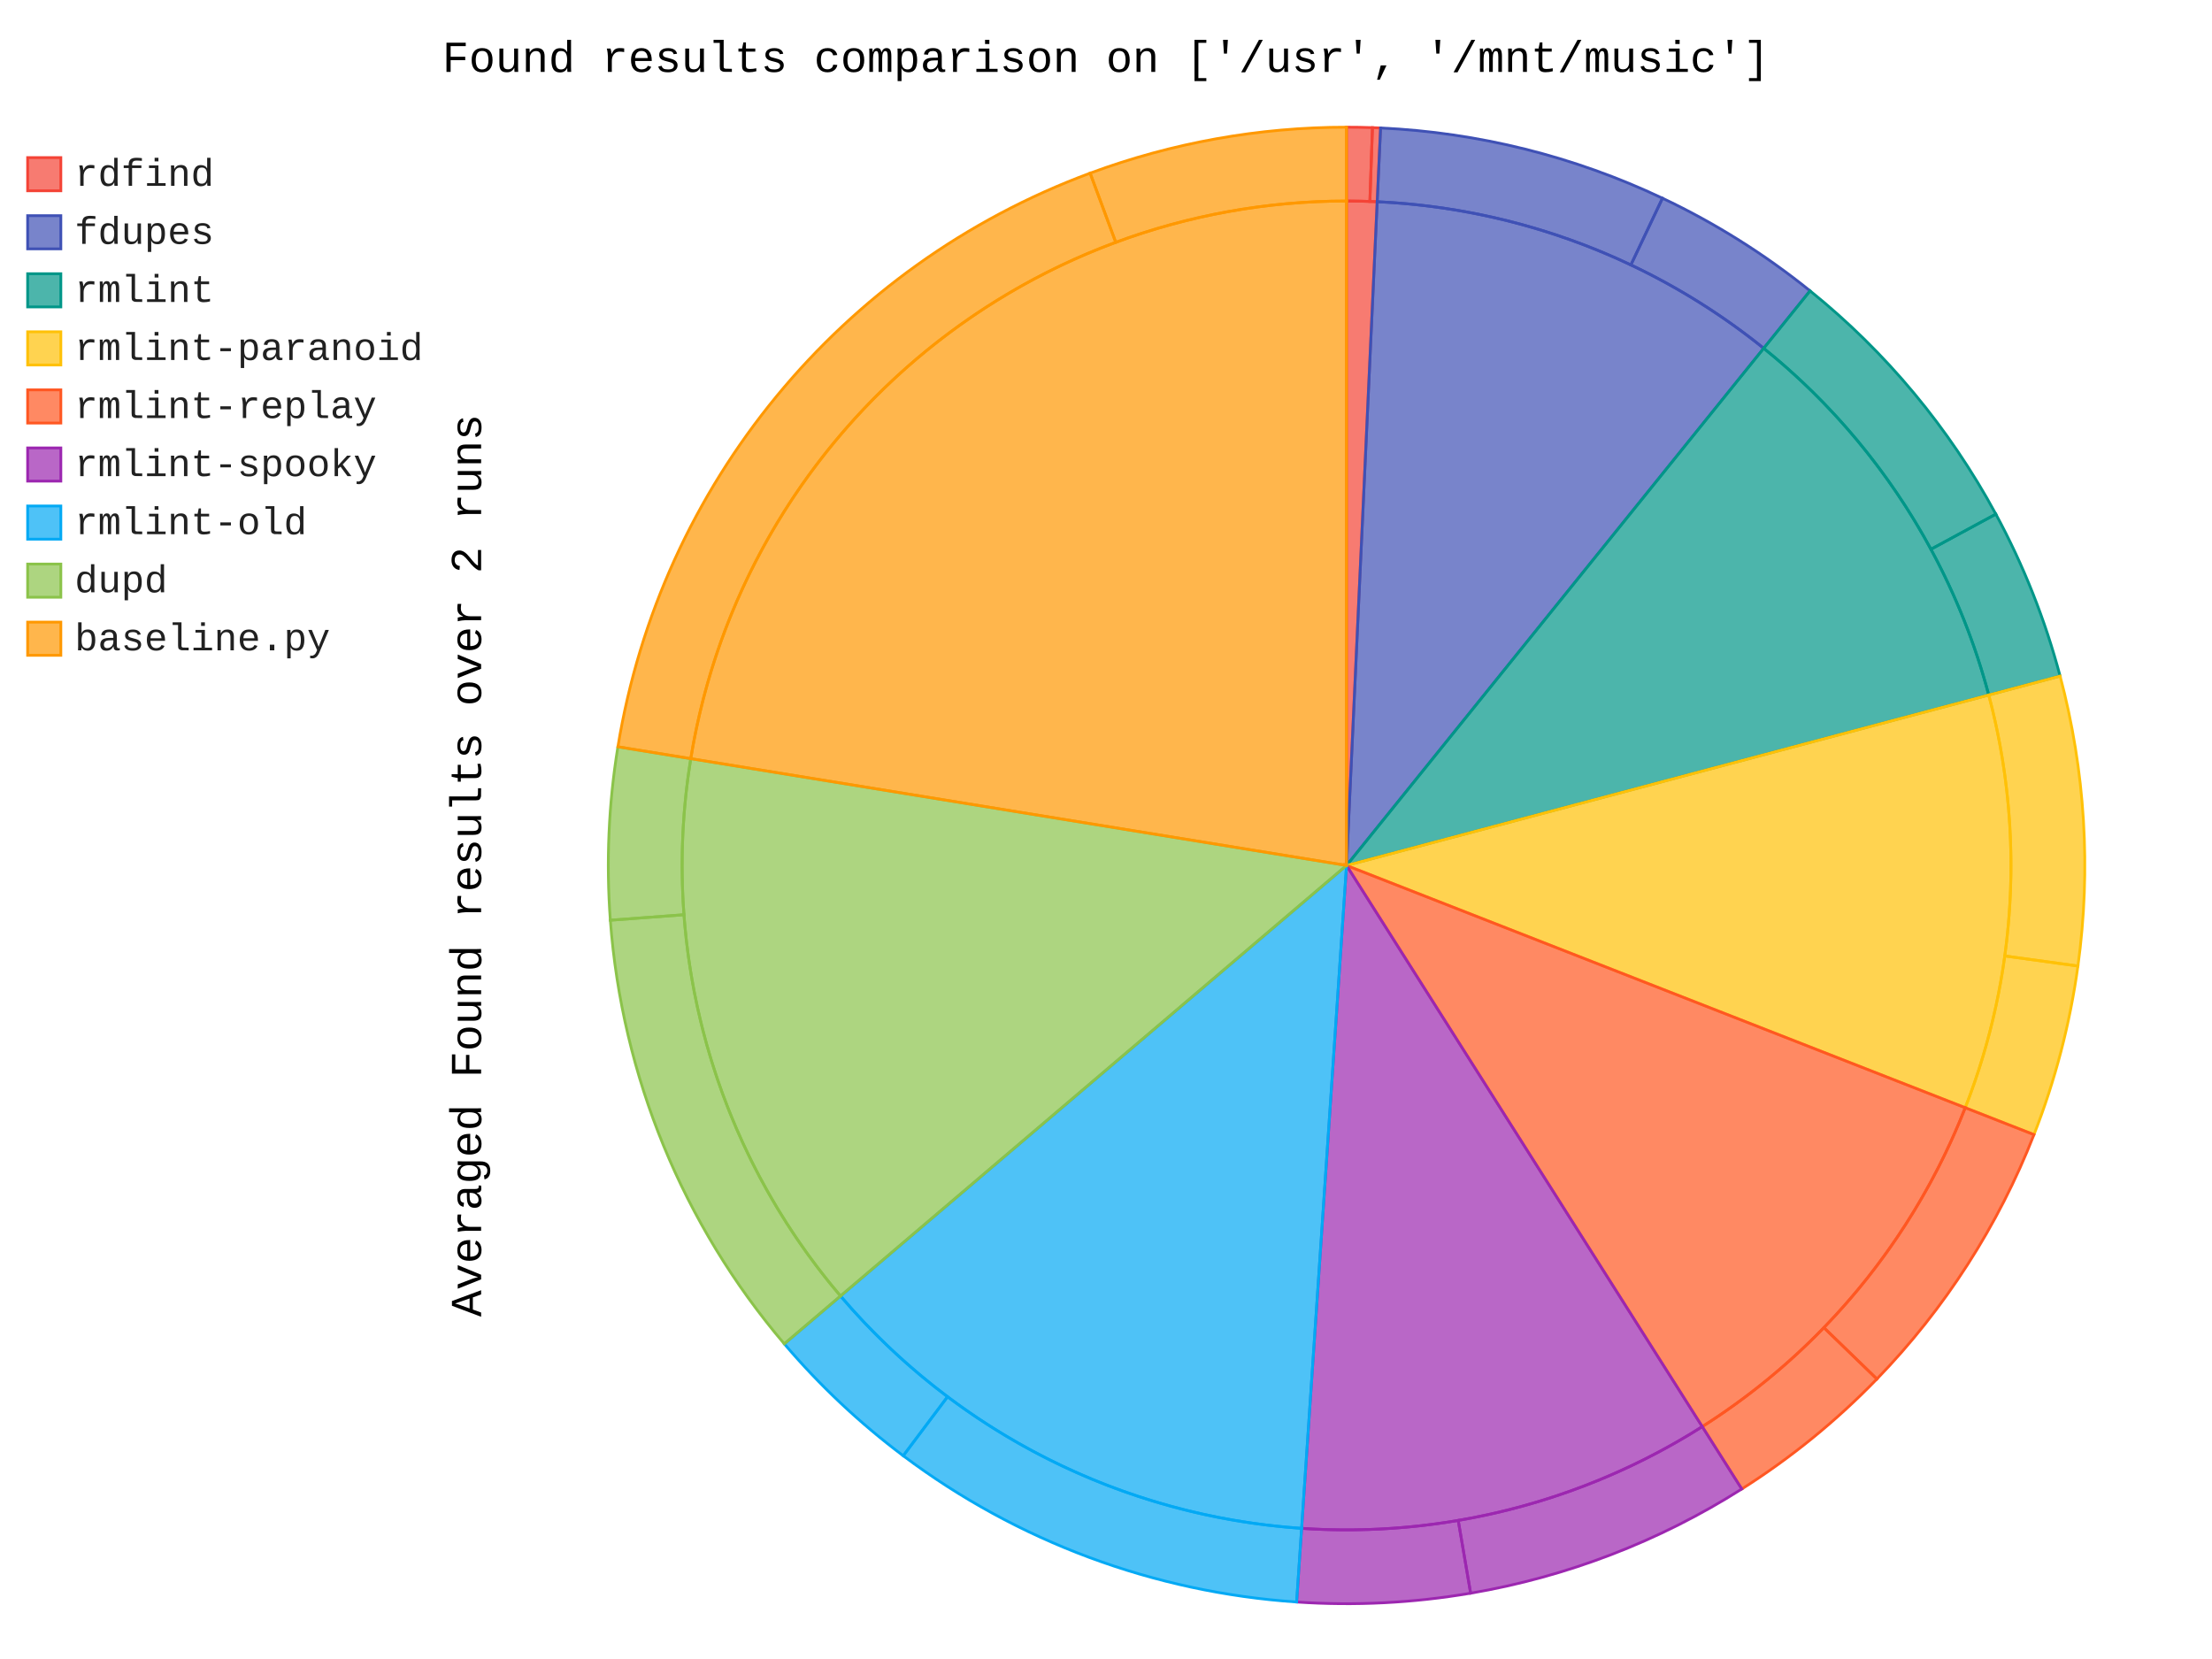
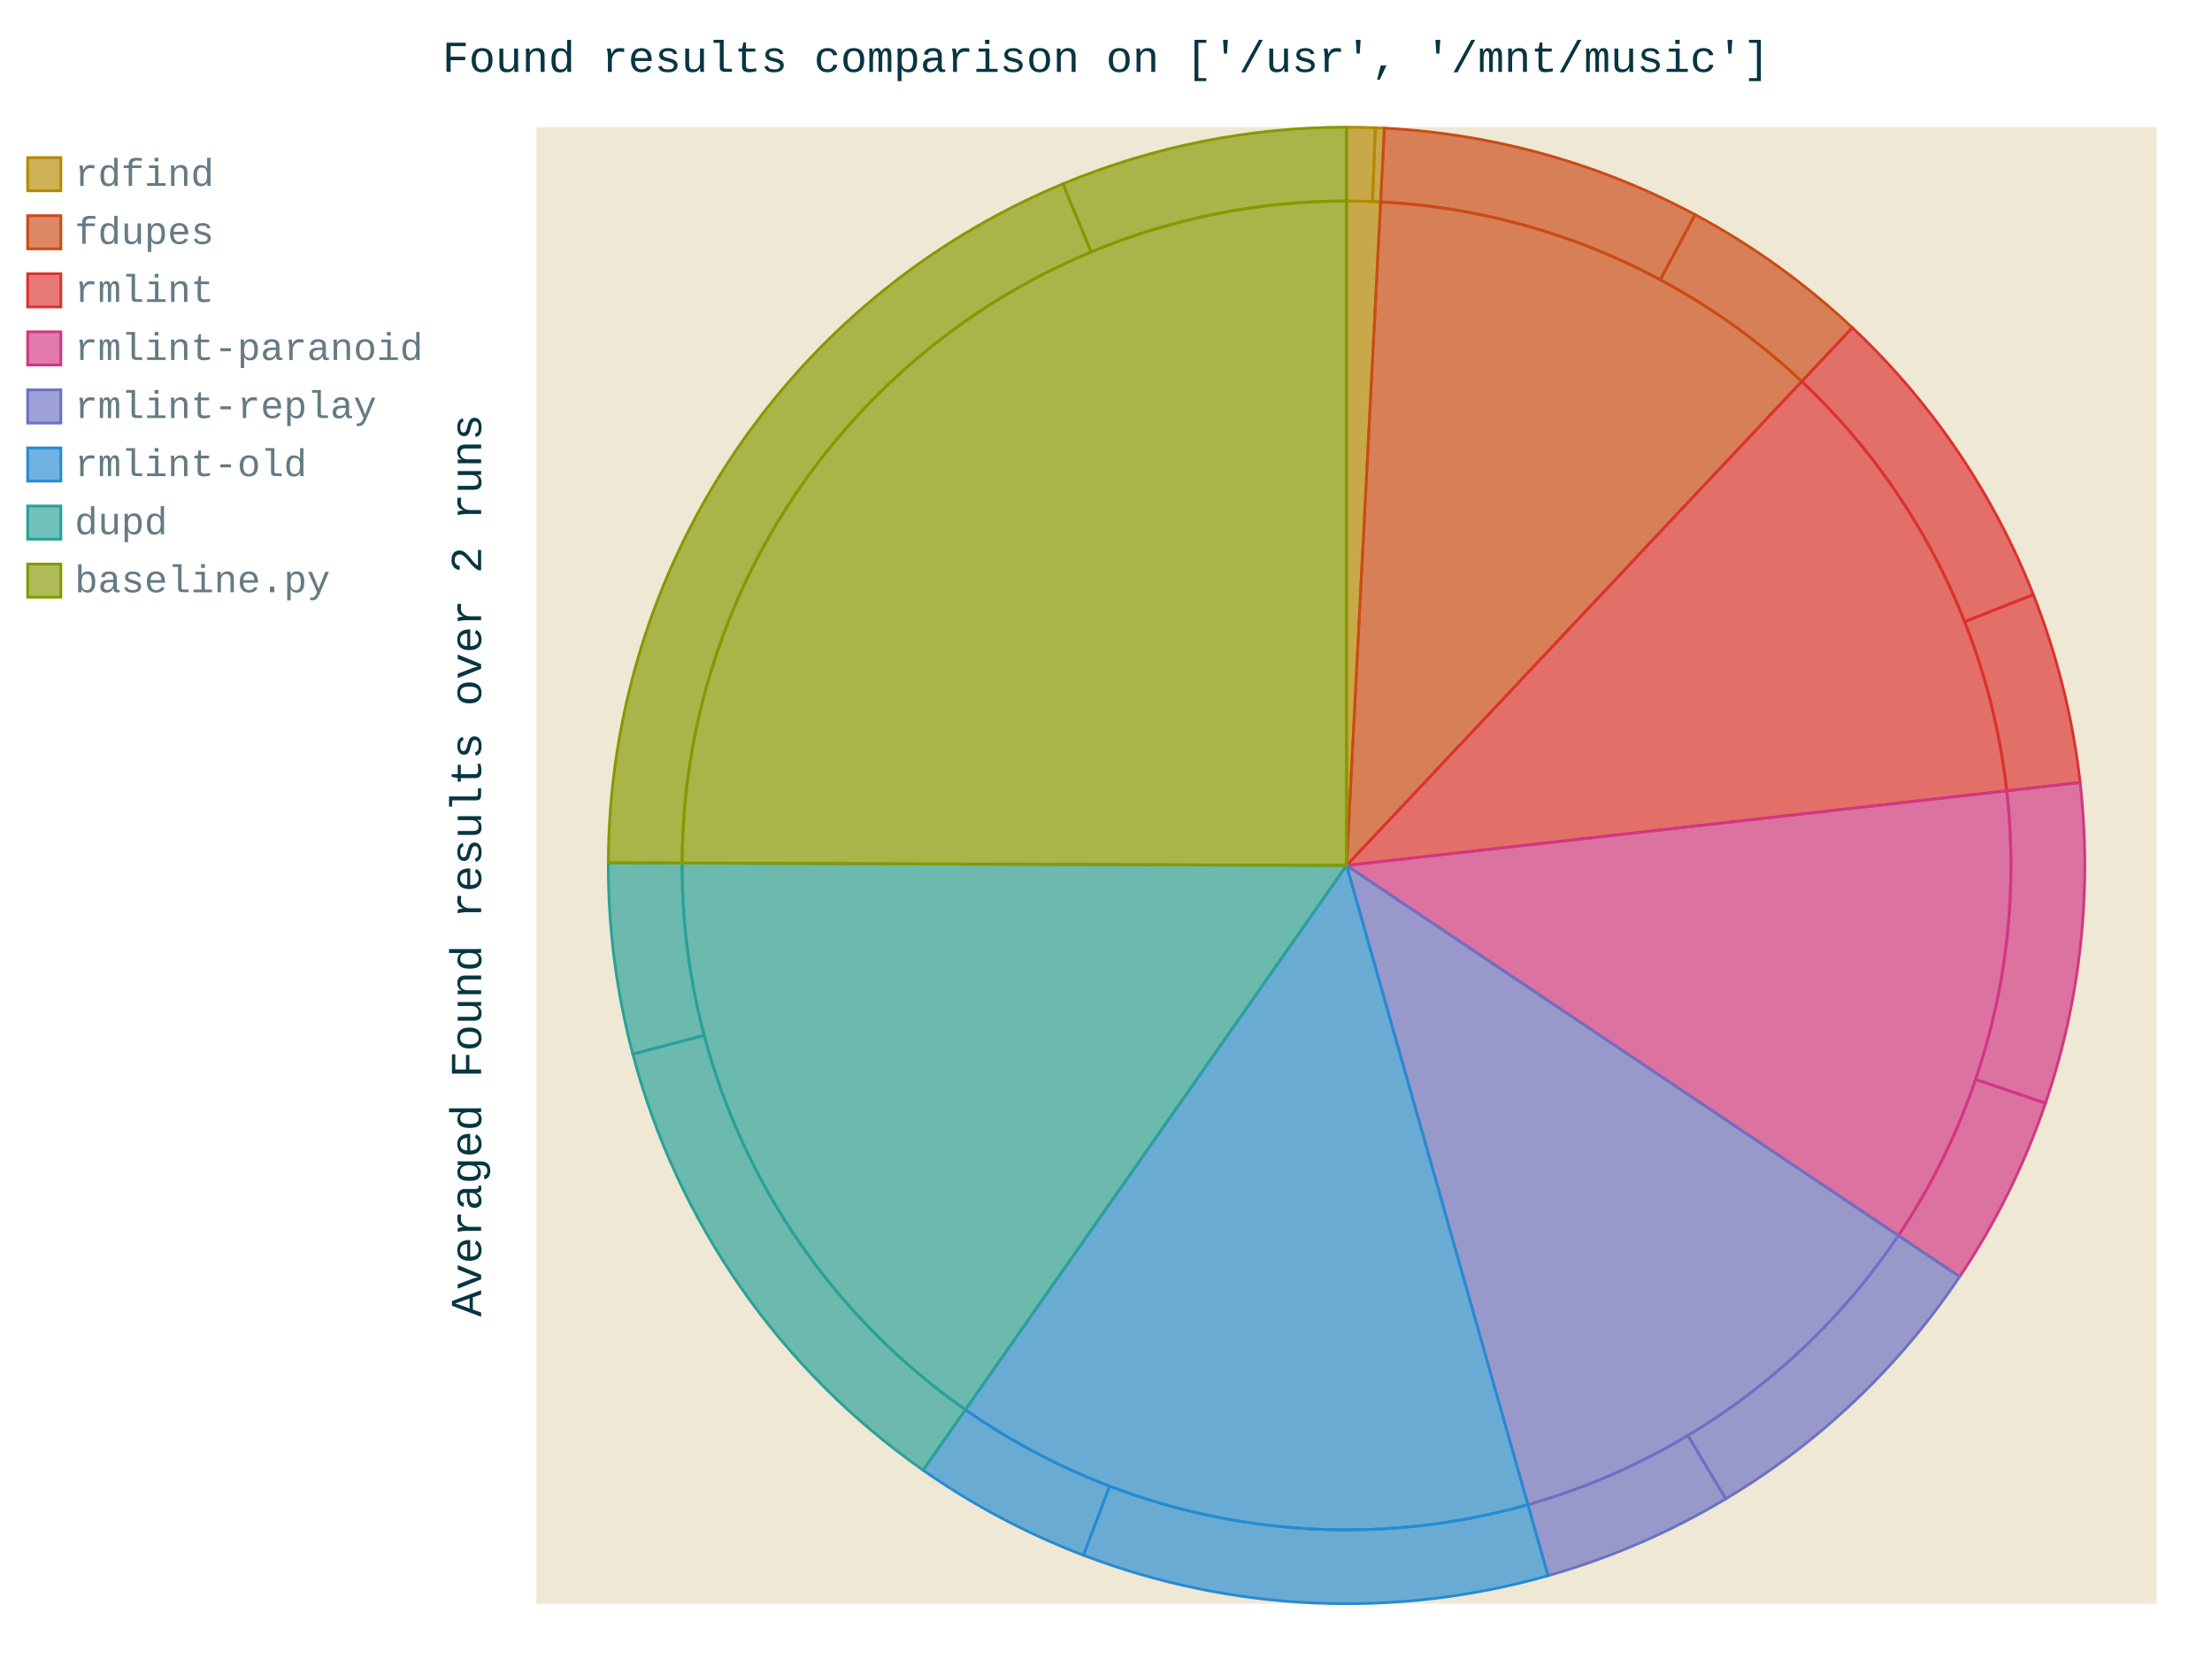
- <svg xmlns="http://www.w3.org/2000/svg" id="chart-224a8373-57b9-44f4-bfc5-8b18467a387d" class="pygal-chart" viewBox="0 0 800 600">
+ <svg xmlns="http://www.w3.org/2000/svg" id="chart-cc664397-92e8-4f95-b355-fb1ffebeaad6" class="pygal-chart" viewBox="0 0 800 600">
  <defs>
-     <style type="text/css">#chart-224a8373-57b9-44f4-bfc5-8b18467a387d{-webkit-user-select:none;-webkit-font-smoothing:antialiased;font-family:Consolas,"Liberation Mono",Menlo,Courier,monospace}#chart-224a8373-57b9-44f4-bfc5-8b18467a387d .title{font-family:Consolas,"Liberation Mono",Menlo,Courier,monospace;font-size:16px}#chart-224a8373-57b9-44f4-bfc5-8b18467a387d .legends .legend text{font-family:Consolas,"Liberation Mono",Menlo,Courier,monospace;font-size:14px}#chart-224a8373-57b9-44f4-bfc5-8b18467a387d .axis text{font-family:Consolas,"Liberation Mono",Menlo,Courier,monospace;font-size:10px}#chart-224a8373-57b9-44f4-bfc5-8b18467a387d .axis text.major{font-family:Consolas,"Liberation Mono",Menlo,Courier,monospace;font-size:10px}#chart-224a8373-57b9-44f4-bfc5-8b18467a387d .text-overlay text.value{font-family:Consolas,"Liberation Mono",Menlo,Courier,monospace;font-size:16px}#chart-224a8373-57b9-44f4-bfc5-8b18467a387d .text-overlay text.label{font-family:Consolas,"Liberation Mono",Menlo,Courier,monospace;font-size:10px}#chart-224a8373-57b9-44f4-bfc5-8b18467a387d .tooltip{font-family:Consolas,"Liberation Mono",Menlo,Courier,monospace;font-size:14px}#chart-224a8373-57b9-44f4-bfc5-8b18467a387d text.no_data{font-family:Consolas,"Liberation Mono",Menlo,Courier,monospace;font-size:64px}
- #chart-224a8373-57b9-44f4-bfc5-8b18467a387d{background-color:#FFFFFF}#chart-224a8373-57b9-44f4-bfc5-8b18467a387d path,#chart-224a8373-57b9-44f4-bfc5-8b18467a387d line,#chart-224a8373-57b9-44f4-bfc5-8b18467a387d rect,#chart-224a8373-57b9-44f4-bfc5-8b18467a387d circle{-webkit-transition:150ms;-moz-transition:150ms;transition:150ms}#chart-224a8373-57b9-44f4-bfc5-8b18467a387d .graph &gt; .background{fill:#FFFFFF}#chart-224a8373-57b9-44f4-bfc5-8b18467a387d .plot &gt; .background{fill:rgba(255,255,255,1)}#chart-224a8373-57b9-44f4-bfc5-8b18467a387d .graph{fill:rgba(0,0,0,.87)}#chart-224a8373-57b9-44f4-bfc5-8b18467a387d text.no_data{fill:rgba(0,0,0,1)}#chart-224a8373-57b9-44f4-bfc5-8b18467a387d .title{fill:rgba(0,0,0,1)}#chart-224a8373-57b9-44f4-bfc5-8b18467a387d .legends .legend text{fill:rgba(0,0,0,.87)}#chart-224a8373-57b9-44f4-bfc5-8b18467a387d .legends .legend:hover text{fill:rgba(0,0,0,1)}#chart-224a8373-57b9-44f4-bfc5-8b18467a387d .axis .line{stroke:rgba(0,0,0,1)}#chart-224a8373-57b9-44f4-bfc5-8b18467a387d .axis .guide.line{stroke:rgba(0,0,0,.54)}#chart-224a8373-57b9-44f4-bfc5-8b18467a387d .axis .major.line{stroke:rgba(0,0,0,.87)}#chart-224a8373-57b9-44f4-bfc5-8b18467a387d .axis text.major{fill:rgba(0,0,0,1)}#chart-224a8373-57b9-44f4-bfc5-8b18467a387d .axis.y .guides:hover .guide.line,#chart-224a8373-57b9-44f4-bfc5-8b18467a387d .line-graph .axis.x .guides:hover .guide.line,#chart-224a8373-57b9-44f4-bfc5-8b18467a387d .stackedline-graph .axis.x .guides:hover .guide.line,#chart-224a8373-57b9-44f4-bfc5-8b18467a387d .xy-graph .axis.x .guides:hover .guide.line{stroke:rgba(0,0,0,1)}#chart-224a8373-57b9-44f4-bfc5-8b18467a387d .axis .guides:hover text{fill:rgba(0,0,0,1)}#chart-224a8373-57b9-44f4-bfc5-8b18467a387d .reactive{fill-opacity:.7}#chart-224a8373-57b9-44f4-bfc5-8b18467a387d .reactive.active,#chart-224a8373-57b9-44f4-bfc5-8b18467a387d .active .reactive{fill-opacity:.8;stroke-width:4}#chart-224a8373-57b9-44f4-bfc5-8b18467a387d .series text{fill:rgba(0,0,0,1)}#chart-224a8373-57b9-44f4-bfc5-8b18467a387d .tooltip rect{fill:rgba(255,255,255,1);stroke:rgba(0,0,0,1);-webkit-transition:opacity 150ms;-moz-transition:opacity 150ms;transition:opacity 150ms}#chart-224a8373-57b9-44f4-bfc5-8b18467a387d .tooltip .label{fill:rgba(0,0,0,.87)}#chart-224a8373-57b9-44f4-bfc5-8b18467a387d .tooltip .label{fill:rgba(0,0,0,.87)}#chart-224a8373-57b9-44f4-bfc5-8b18467a387d .tooltip .legend{font-size:.8em;fill:rgba(0,0,0,.54)}#chart-224a8373-57b9-44f4-bfc5-8b18467a387d .tooltip .x_label{font-size:.6em;fill:rgba(0,0,0,1)}#chart-224a8373-57b9-44f4-bfc5-8b18467a387d .tooltip .xlink{font-size:.5em;text-decoration:underline}#chart-224a8373-57b9-44f4-bfc5-8b18467a387d .tooltip .value{font-size:1.5em}#chart-224a8373-57b9-44f4-bfc5-8b18467a387d .map-element{fill:rgba(255,255,255,1);stroke:rgba(0,0,0,.54) !important}#chart-224a8373-57b9-44f4-bfc5-8b18467a387d .map-element .reactive{fill-opacity:inherit}#chart-224a8373-57b9-44f4-bfc5-8b18467a387d .color-0,#chart-224a8373-57b9-44f4-bfc5-8b18467a387d .color-0 a:visited{stroke:#F44336;fill:#F44336}#chart-224a8373-57b9-44f4-bfc5-8b18467a387d .color-1,#chart-224a8373-57b9-44f4-bfc5-8b18467a387d .color-1 a:visited{stroke:#3F51B5;fill:#3F51B5}#chart-224a8373-57b9-44f4-bfc5-8b18467a387d .color-2,#chart-224a8373-57b9-44f4-bfc5-8b18467a387d .color-2 a:visited{stroke:#009688;fill:#009688}#chart-224a8373-57b9-44f4-bfc5-8b18467a387d .color-3,#chart-224a8373-57b9-44f4-bfc5-8b18467a387d .color-3 a:visited{stroke:#FFC107;fill:#FFC107}#chart-224a8373-57b9-44f4-bfc5-8b18467a387d .color-4,#chart-224a8373-57b9-44f4-bfc5-8b18467a387d .color-4 a:visited{stroke:#FF5722;fill:#FF5722}#chart-224a8373-57b9-44f4-bfc5-8b18467a387d .color-5,#chart-224a8373-57b9-44f4-bfc5-8b18467a387d .color-5 a:visited{stroke:#9C27B0;fill:#9C27B0}#chart-224a8373-57b9-44f4-bfc5-8b18467a387d .color-6,#chart-224a8373-57b9-44f4-bfc5-8b18467a387d .color-6 a:visited{stroke:#03A9F4;fill:#03A9F4}#chart-224a8373-57b9-44f4-bfc5-8b18467a387d .color-7,#chart-224a8373-57b9-44f4-bfc5-8b18467a387d .color-7 a:visited{stroke:#8BC34A;fill:#8BC34A}#chart-224a8373-57b9-44f4-bfc5-8b18467a387d .color-8,#chart-224a8373-57b9-44f4-bfc5-8b18467a387d .color-8 a:visited{stroke:#FF9800;fill:#FF9800}#chart-224a8373-57b9-44f4-bfc5-8b18467a387d .text-overlay .color-0 text{fill:black}#chart-224a8373-57b9-44f4-bfc5-8b18467a387d .text-overlay .color-1 text{fill:black}#chart-224a8373-57b9-44f4-bfc5-8b18467a387d .text-overlay .color-2 text{fill:black}#chart-224a8373-57b9-44f4-bfc5-8b18467a387d .text-overlay .color-3 text{fill:black}#chart-224a8373-57b9-44f4-bfc5-8b18467a387d .text-overlay .color-4 text{fill:black}#chart-224a8373-57b9-44f4-bfc5-8b18467a387d .text-overlay .color-5 text{fill:black}#chart-224a8373-57b9-44f4-bfc5-8b18467a387d .text-overlay .color-6 text{fill:black}#chart-224a8373-57b9-44f4-bfc5-8b18467a387d .text-overlay .color-7 text{fill:black}#chart-224a8373-57b9-44f4-bfc5-8b18467a387d .text-overlay .color-8 text{fill:black}
- #chart-224a8373-57b9-44f4-bfc5-8b18467a387d text.no_data{text-anchor:middle}#chart-224a8373-57b9-44f4-bfc5-8b18467a387d .guide.line{fill:none}#chart-224a8373-57b9-44f4-bfc5-8b18467a387d .centered{text-anchor:middle}#chart-224a8373-57b9-44f4-bfc5-8b18467a387d .title{text-anchor:middle}#chart-224a8373-57b9-44f4-bfc5-8b18467a387d .legends .legend text{fill-opacity:1}#chart-224a8373-57b9-44f4-bfc5-8b18467a387d .axis.x text{text-anchor:middle}#chart-224a8373-57b9-44f4-bfc5-8b18467a387d .axis.x:not(.web) text[transform]{text-anchor:start}#chart-224a8373-57b9-44f4-bfc5-8b18467a387d .axis.y text{text-anchor:end}#chart-224a8373-57b9-44f4-bfc5-8b18467a387d .axis.y2 text{text-anchor:start}#chart-224a8373-57b9-44f4-bfc5-8b18467a387d .axis .guide.line{stroke-dasharray:4,4}#chart-224a8373-57b9-44f4-bfc5-8b18467a387d .axis .major.guide.line{stroke-dasharray:6,6}#chart-224a8373-57b9-44f4-bfc5-8b18467a387d .horizontal .axis.y .guide.line,#chart-224a8373-57b9-44f4-bfc5-8b18467a387d .horizontal .axis.y2 .guide.line,#chart-224a8373-57b9-44f4-bfc5-8b18467a387d .vertical .axis.x .guide.line{opacity:0}#chart-224a8373-57b9-44f4-bfc5-8b18467a387d .horizontal .axis.always_show .guide.line,#chart-224a8373-57b9-44f4-bfc5-8b18467a387d .vertical .axis.always_show .guide.line{opacity:1 !important}#chart-224a8373-57b9-44f4-bfc5-8b18467a387d .axis.y .guides:hover .guide.line,#chart-224a8373-57b9-44f4-bfc5-8b18467a387d .axis.y2 .guides:hover .guide.line,#chart-224a8373-57b9-44f4-bfc5-8b18467a387d .axis.x .guides:hover .guide.line{opacity:1}#chart-224a8373-57b9-44f4-bfc5-8b18467a387d .axis .guides:hover text{opacity:1}#chart-224a8373-57b9-44f4-bfc5-8b18467a387d .nofill{fill:none}#chart-224a8373-57b9-44f4-bfc5-8b18467a387d .subtle-fill{fill-opacity:.2}#chart-224a8373-57b9-44f4-bfc5-8b18467a387d .dot{stroke-width:1px;fill-opacity:1}#chart-224a8373-57b9-44f4-bfc5-8b18467a387d .dot.active{stroke-width:5px}#chart-224a8373-57b9-44f4-bfc5-8b18467a387d .dot.negative{fill:transparent}#chart-224a8373-57b9-44f4-bfc5-8b18467a387d text,#chart-224a8373-57b9-44f4-bfc5-8b18467a387d tspan{stroke:none !important}#chart-224a8373-57b9-44f4-bfc5-8b18467a387d .series text.active{opacity:1}#chart-224a8373-57b9-44f4-bfc5-8b18467a387d .tooltip rect{fill-opacity:.95;stroke-width:.5}#chart-224a8373-57b9-44f4-bfc5-8b18467a387d .tooltip text{fill-opacity:1}</style>
+     <style type="text/css">#chart-cc664397-92e8-4f95-b355-fb1ffebeaad6{-webkit-user-select:none;-webkit-font-smoothing:antialiased;font-family:Consolas,"Liberation Mono",Menlo,Courier,monospace}#chart-cc664397-92e8-4f95-b355-fb1ffebeaad6 .title{font-family:Consolas,"Liberation Mono",Menlo,Courier,monospace;font-size:16px}#chart-cc664397-92e8-4f95-b355-fb1ffebeaad6 .legends .legend text{font-family:Consolas,"Liberation Mono",Menlo,Courier,monospace;font-size:14px}#chart-cc664397-92e8-4f95-b355-fb1ffebeaad6 .axis text{font-family:Consolas,"Liberation Mono",Menlo,Courier,monospace;font-size:10px}#chart-cc664397-92e8-4f95-b355-fb1ffebeaad6 .axis text.major{font-family:Consolas,"Liberation Mono",Menlo,Courier,monospace;font-size:10px}#chart-cc664397-92e8-4f95-b355-fb1ffebeaad6 .text-overlay text.value{font-family:Consolas,"Liberation Mono",Menlo,Courier,monospace;font-size:16px}#chart-cc664397-92e8-4f95-b355-fb1ffebeaad6 .text-overlay text.label{font-family:Consolas,"Liberation Mono",Menlo,Courier,monospace;font-size:10px}#chart-cc664397-92e8-4f95-b355-fb1ffebeaad6 .tooltip{font-family:Consolas,"Liberation Mono",Menlo,Courier,monospace;font-size:14px}#chart-cc664397-92e8-4f95-b355-fb1ffebeaad6 text.no_data{font-family:Consolas,"Liberation Mono",Menlo,Courier,monospace;font-size:64px}
+ #chart-cc664397-92e8-4f95-b355-fb1ffebeaad6{background-color:#FFFFFF}#chart-cc664397-92e8-4f95-b355-fb1ffebeaad6 path,#chart-cc664397-92e8-4f95-b355-fb1ffebeaad6 line,#chart-cc664397-92e8-4f95-b355-fb1ffebeaad6 rect,#chart-cc664397-92e8-4f95-b355-fb1ffebeaad6 circle{-webkit-transition:500ms ease-in;-moz-transition:500ms ease-in;transition:500ms ease-in}#chart-cc664397-92e8-4f95-b355-fb1ffebeaad6 .graph &gt; .background{fill:#FFFFFF}#chart-cc664397-92e8-4f95-b355-fb1ffebeaad6 .plot &gt; .background{fill:#eee8d5}#chart-cc664397-92e8-4f95-b355-fb1ffebeaad6 .graph{fill:#657b83}#chart-cc664397-92e8-4f95-b355-fb1ffebeaad6 text.no_data{fill:#073642}#chart-cc664397-92e8-4f95-b355-fb1ffebeaad6 .title{fill:#073642}#chart-cc664397-92e8-4f95-b355-fb1ffebeaad6 .legends .legend text{fill:#657b83}#chart-cc664397-92e8-4f95-b355-fb1ffebeaad6 .legends .legend:hover text{fill:#073642}#chart-cc664397-92e8-4f95-b355-fb1ffebeaad6 .axis .line{stroke:#073642}#chart-cc664397-92e8-4f95-b355-fb1ffebeaad6 .axis .guide.line{stroke:#073642}#chart-cc664397-92e8-4f95-b355-fb1ffebeaad6 .axis .major.line{stroke:#657b83}#chart-cc664397-92e8-4f95-b355-fb1ffebeaad6 .axis text.major{fill:#073642}#chart-cc664397-92e8-4f95-b355-fb1ffebeaad6 .axis.y .guides:hover .guide.line,#chart-cc664397-92e8-4f95-b355-fb1ffebeaad6 .line-graph .axis.x .guides:hover .guide.line,#chart-cc664397-92e8-4f95-b355-fb1ffebeaad6 .stackedline-graph .axis.x .guides:hover .guide.line,#chart-cc664397-92e8-4f95-b355-fb1ffebeaad6 .xy-graph .axis.x .guides:hover .guide.line{stroke:#073642}#chart-cc664397-92e8-4f95-b355-fb1ffebeaad6 .axis .guides:hover text{fill:#073642}#chart-cc664397-92e8-4f95-b355-fb1ffebeaad6 .reactive{fill-opacity:.66}#chart-cc664397-92e8-4f95-b355-fb1ffebeaad6 .reactive.active,#chart-cc664397-92e8-4f95-b355-fb1ffebeaad6 .active .reactive{fill-opacity:.9;stroke-width:4}#chart-cc664397-92e8-4f95-b355-fb1ffebeaad6 .series text{fill:#073642}#chart-cc664397-92e8-4f95-b355-fb1ffebeaad6 .tooltip rect{fill:#eee8d5;stroke:#073642;-webkit-transition:opacity 500ms ease-in;-moz-transition:opacity 500ms ease-in;transition:opacity 500ms ease-in}#chart-cc664397-92e8-4f95-b355-fb1ffebeaad6 .tooltip .label{fill:#657b83}#chart-cc664397-92e8-4f95-b355-fb1ffebeaad6 .tooltip .label{fill:#657b83}#chart-cc664397-92e8-4f95-b355-fb1ffebeaad6 .tooltip .legend{font-size:.8em;fill:#073642}#chart-cc664397-92e8-4f95-b355-fb1ffebeaad6 .tooltip .x_label{font-size:.6em;fill:#073642}#chart-cc664397-92e8-4f95-b355-fb1ffebeaad6 .tooltip .xlink{font-size:.5em;text-decoration:underline}#chart-cc664397-92e8-4f95-b355-fb1ffebeaad6 .tooltip .value{font-size:1.5em}#chart-cc664397-92e8-4f95-b355-fb1ffebeaad6 .map-element{fill:#eee8d5;stroke:#073642 !important}#chart-cc664397-92e8-4f95-b355-fb1ffebeaad6 .map-element .reactive{fill-opacity:inherit}#chart-cc664397-92e8-4f95-b355-fb1ffebeaad6 .color-0,#chart-cc664397-92e8-4f95-b355-fb1ffebeaad6 .color-0 a:visited{stroke:#b58900;fill:#b58900}#chart-cc664397-92e8-4f95-b355-fb1ffebeaad6 .color-1,#chart-cc664397-92e8-4f95-b355-fb1ffebeaad6 .color-1 a:visited{stroke:#cb4b16;fill:#cb4b16}#chart-cc664397-92e8-4f95-b355-fb1ffebeaad6 .color-2,#chart-cc664397-92e8-4f95-b355-fb1ffebeaad6 .color-2 a:visited{stroke:#dc322f;fill:#dc322f}#chart-cc664397-92e8-4f95-b355-fb1ffebeaad6 .color-3,#chart-cc664397-92e8-4f95-b355-fb1ffebeaad6 .color-3 a:visited{stroke:#d33682;fill:#d33682}#chart-cc664397-92e8-4f95-b355-fb1ffebeaad6 .color-4,#chart-cc664397-92e8-4f95-b355-fb1ffebeaad6 .color-4 a:visited{stroke:#6c71c4;fill:#6c71c4}#chart-cc664397-92e8-4f95-b355-fb1ffebeaad6 .color-5,#chart-cc664397-92e8-4f95-b355-fb1ffebeaad6 .color-5 a:visited{stroke:#268bd2;fill:#268bd2}#chart-cc664397-92e8-4f95-b355-fb1ffebeaad6 .color-6,#chart-cc664397-92e8-4f95-b355-fb1ffebeaad6 .color-6 a:visited{stroke:#2aa198;fill:#2aa198}#chart-cc664397-92e8-4f95-b355-fb1ffebeaad6 .color-7,#chart-cc664397-92e8-4f95-b355-fb1ffebeaad6 .color-7 a:visited{stroke:#859900;fill:#859900}#chart-cc664397-92e8-4f95-b355-fb1ffebeaad6 .text-overlay .color-0 text{fill:black}#chart-cc664397-92e8-4f95-b355-fb1ffebeaad6 .text-overlay .color-1 text{fill:black}#chart-cc664397-92e8-4f95-b355-fb1ffebeaad6 .text-overlay .color-2 text{fill:black}#chart-cc664397-92e8-4f95-b355-fb1ffebeaad6 .text-overlay .color-3 text{fill:black}#chart-cc664397-92e8-4f95-b355-fb1ffebeaad6 .text-overlay .color-4 text{fill:black}#chart-cc664397-92e8-4f95-b355-fb1ffebeaad6 .text-overlay .color-5 text{fill:black}#chart-cc664397-92e8-4f95-b355-fb1ffebeaad6 .text-overlay .color-6 text{fill:black}#chart-cc664397-92e8-4f95-b355-fb1ffebeaad6 .text-overlay .color-7 text{fill:black}
+ #chart-cc664397-92e8-4f95-b355-fb1ffebeaad6 text.no_data{text-anchor:middle}#chart-cc664397-92e8-4f95-b355-fb1ffebeaad6 .guide.line{fill:none}#chart-cc664397-92e8-4f95-b355-fb1ffebeaad6 .centered{text-anchor:middle}#chart-cc664397-92e8-4f95-b355-fb1ffebeaad6 .title{text-anchor:middle}#chart-cc664397-92e8-4f95-b355-fb1ffebeaad6 .legends .legend text{fill-opacity:1}#chart-cc664397-92e8-4f95-b355-fb1ffebeaad6 .axis.x text{text-anchor:middle}#chart-cc664397-92e8-4f95-b355-fb1ffebeaad6 .axis.x:not(.web) text[transform]{text-anchor:start}#chart-cc664397-92e8-4f95-b355-fb1ffebeaad6 .axis.y text{text-anchor:end}#chart-cc664397-92e8-4f95-b355-fb1ffebeaad6 .axis.y2 text{text-anchor:start}#chart-cc664397-92e8-4f95-b355-fb1ffebeaad6 .axis .guide.line{stroke-dasharray:4,4}#chart-cc664397-92e8-4f95-b355-fb1ffebeaad6 .axis .major.guide.line{stroke-dasharray:6,6}#chart-cc664397-92e8-4f95-b355-fb1ffebeaad6 .horizontal .axis.y .guide.line,#chart-cc664397-92e8-4f95-b355-fb1ffebeaad6 .horizontal .axis.y2 .guide.line,#chart-cc664397-92e8-4f95-b355-fb1ffebeaad6 .vertical .axis.x .guide.line{opacity:0}#chart-cc664397-92e8-4f95-b355-fb1ffebeaad6 .horizontal .axis.always_show .guide.line,#chart-cc664397-92e8-4f95-b355-fb1ffebeaad6 .vertical .axis.always_show .guide.line{opacity:1 !important}#chart-cc664397-92e8-4f95-b355-fb1ffebeaad6 .axis.y .guides:hover .guide.line,#chart-cc664397-92e8-4f95-b355-fb1ffebeaad6 .axis.y2 .guides:hover .guide.line,#chart-cc664397-92e8-4f95-b355-fb1ffebeaad6 .axis.x .guides:hover .guide.line{opacity:1}#chart-cc664397-92e8-4f95-b355-fb1ffebeaad6 .axis .guides:hover text{opacity:1}#chart-cc664397-92e8-4f95-b355-fb1ffebeaad6 .nofill{fill:none}#chart-cc664397-92e8-4f95-b355-fb1ffebeaad6 .subtle-fill{fill-opacity:.2}#chart-cc664397-92e8-4f95-b355-fb1ffebeaad6 .dot{stroke-width:1px;fill-opacity:1}#chart-cc664397-92e8-4f95-b355-fb1ffebeaad6 .dot.active{stroke-width:5px}#chart-cc664397-92e8-4f95-b355-fb1ffebeaad6 .dot.negative{fill:transparent}#chart-cc664397-92e8-4f95-b355-fb1ffebeaad6 text,#chart-cc664397-92e8-4f95-b355-fb1ffebeaad6 tspan{stroke:none !important}#chart-cc664397-92e8-4f95-b355-fb1ffebeaad6 .series text.active{opacity:1}#chart-cc664397-92e8-4f95-b355-fb1ffebeaad6 .tooltip rect{fill-opacity:.95;stroke-width:.5}#chart-cc664397-92e8-4f95-b355-fb1ffebeaad6 .tooltip text{fill-opacity:1}</style>
  </defs>
  <g class="graph pie-graph vertical">
    <rect class="background" height="600" width="800" x="0" y="0" />
    <g class="plot" transform="translate(194, 46)">
      <rect class="background" height="534" width="586.0" x="0" y="0" />
      <g class="series serie-0 color-0">
        <g class="slices">
          <g class="slice">
-             <path class="slice reactive tooltip-trigger" d="M293 0 A267 267 0 0 1 302.371 0.164 L301.434 26.848 A240.3 240.3 0 0 0 293 26.7 z" />
+             <path class="slice reactive tooltip-trigger" d="M293 0 A267 267 0 0 1 303.419 0.203 L302.377 26.883 A240.3 240.3 0 0 0 293 26.7 z" />
          </g>
          <g class="slice">
-             <path class="slice reactive tooltip-trigger" d="M302.371 0.164 A267 267 0 0 1 305.307 0.284 L304.076 26.955 A240.3 240.3 0 0 0 301.434 26.848 z" />
+             <path class="slice reactive tooltip-trigger" d="M303.419 0.203 A267 267 0 0 1 306.684 0.351 L305.316 27.016 A240.3 240.3 0 0 0 302.377 26.883 z" />
          </g>
          <g class="slice" />
          <g class="slice" />
          <g class="big_slice">
-             <path class="slice reactive tooltip-trigger" d="M293 26.7 A240.3 240.3 0 0 1 304.076 26.955 L293 267 A0 0 0 0 0 293 267 z" />
+             <path class="slice reactive tooltip-trigger" d="M293 26.7 A240.3 240.3 0 0 1 305.316 27.016 L293 267 A0 0 0 0 0 293 267 z" />
          </g>
        </g>
      </g>
      <g class="series serie-1 color-1">
        <g class="slices">
          <g class="slice">
-             <path class="slice reactive tooltip-trigger" d="M305.307 0.284 A267 267 0 0 1 407.256 25.682 L395.83 49.813 A240.3 240.3 0 0 0 304.076 26.955 z" />
+             <path class="slice reactive tooltip-trigger" d="M306.684 0.351 A267 267 0 0 1 419.058 31.632 L406.453 55.168 A240.3 240.3 0 0 0 305.316 27.016 z" />
          </g>
          <g class="slice">
-             <path class="slice reactive tooltip-trigger" d="M407.256 25.682 A267 267 0 0 1 460.626 59.177 L443.864 79.959 A240.3 240.3 0 0 0 395.83 49.813 z" />
+             <path class="slice reactive tooltip-trigger" d="M419.058 31.632 A267 267 0 0 1 475.92 72.503 L457.628 91.952 A240.3 240.3 0 0 0 406.453 55.168 z" />
          </g>
          <g class="slice" />
          <g class="slice" />
          <g class="big_slice">
-             <path class="slice reactive tooltip-trigger" d="M304.076 26.955 A240.3 240.3 0 0 1 443.864 79.959 L293 267 A0 0 0 0 0 293 267 z" />
+             <path class="slice reactive tooltip-trigger" d="M305.316 27.016 A240.3 240.3 0 0 1 457.628 91.952 L293 267 A0 0 0 0 0 293 267 z" />
          </g>
        </g>
      </g>
      <g class="series serie-2 color-2">
        <g class="slices">
          <g class="slice">
-             <path class="slice reactive tooltip-trigger" d="M460.626 59.177 A267 267 0 0 1 527.829 139.939 L504.346 152.645 A240.3 240.3 0 0 0 443.864 79.959 z" />
+             <path class="slice reactive tooltip-trigger" d="M475.92 72.503 A267 267 0 0 1 541.384 169.048 L516.545 178.843 A240.3 240.3 0 0 0 457.628 91.952 z" />
          </g>
          <g class="slice">
-             <path class="slice reactive tooltip-trigger" d="M527.829 139.939 A267 267 0 0 1 551.066 198.508 L525.259 205.358 A240.3 240.3 0 0 0 504.346 152.645 z" />
+             <path class="slice reactive tooltip-trigger" d="M541.384 169.048 A267 267 0 0 1 558.309 236.999 L531.778 239.999 A240.3 240.3 0 0 0 516.545 178.843 z" />
          </g>
          <g class="slice" />
          <g class="slice" />
          <g class="big_slice">
-             <path class="slice reactive tooltip-trigger" d="M443.864 79.959 A240.3 240.3 0 0 1 525.259 205.358 L293 267 A0 0 0 0 0 293 267 z" />
+             <path class="slice reactive tooltip-trigger" d="M457.628 91.952 A240.3 240.3 0 0 1 531.778 239.999 L293 267 A0 0 0 0 0 293 267 z" />
          </g>
        </g>
      </g>
      <g class="series serie-3 color-3">
        <g class="slices">
          <g class="slice">
-             <path class="slice reactive tooltip-trigger" d="M551.066 198.508 A267 267 0 0 1 557.511 303.376 L531.059 299.738 A240.3 240.3 0 0 0 525.259 205.358 z" />
+             <path class="slice reactive tooltip-trigger" d="M558.309 236.999 A267 267 0 0 1 545.781 352.971 L520.503 344.374 A240.3 240.3 0 0 0 531.778 239.999 z" />
          </g>
          <g class="slice">
-             <path class="slice reactive tooltip-trigger" d="M557.511 303.376 A267 267 0 0 1 541.62 364.35 L516.758 354.615 A240.3 240.3 0 0 0 531.059 299.738 z" />
+             <path class="slice reactive tooltip-trigger" d="M545.781 352.971 A267 267 0 0 1 514.734 415.739 L492.56 400.865 A240.3 240.3 0 0 0 520.503 344.374 z" />
          </g>
          <g class="slice" />
          <g class="slice" />
          <g class="big_slice">
-             <path class="slice reactive tooltip-trigger" d="M525.259 205.358 A240.3 240.3 0 0 1 516.758 354.615 L293 267 A0 0 0 0 0 293 267 z" />
+             <path class="slice reactive tooltip-trigger" d="M531.778 239.999 A240.3 240.3 0 0 1 492.56 400.865 L293 267 A0 0 0 0 0 293 267 z" />
          </g>
        </g>
      </g>
      <g class="series serie-4 color-4">
        <g class="slices">
          <g class="slice">
-             <path class="slice reactive tooltip-trigger" d="M541.62 364.35 A267 267 0 0 1 484.813 452.733 L465.632 434.16 A240.3 240.3 0 0 0 516.758 354.615 z" />
+             <path class="slice reactive tooltip-trigger" d="M514.734 415.739 A267 267 0 0 1 430.161 496.076 L416.445 473.168 A240.3 240.3 0 0 0 492.56 400.865 z" />
          </g>
          <g class="slice">
-             <path class="slice reactive tooltip-trigger" d="M484.813 452.733 A267 267 0 0 1 435.946 492.511 L421.651 469.96 A240.3 240.3 0 0 0 465.632 434.16 z" />
+             <path class="slice reactive tooltip-trigger" d="M430.161 496.076 A267 267 0 0 1 365.883 523.86 L358.594 498.174 A240.3 240.3 0 0 0 416.445 473.168 z" />
          </g>
          <g class="slice" />
          <g class="slice" />
          <g class="big_slice">
-             <path class="slice reactive tooltip-trigger" d="M516.758 354.615 A240.3 240.3 0 0 1 421.651 469.96 L293 267 A0 0 0 0 0 293 267 z" />
+             <path class="slice reactive tooltip-trigger" d="M492.56 400.865 A240.3 240.3 0 0 1 358.594 498.174 L293 267 A0 0 0 0 0 293 267 z" />
          </g>
        </g>
      </g>
      <g class="series serie-5 color-5">
        <g class="slices">
          <g class="slice">
-             <path class="slice reactive tooltip-trigger" d="M435.946 492.511 A267 267 0 0 1 337.874 530.202 L333.387 503.882 A240.3 240.3 0 0 0 421.651 469.96 z" />
+             <path class="slice reactive tooltip-trigger" d="M365.883 523.86 A267 267 0 0 1 197.814 516.457 L207.332 491.511 A240.3 240.3 0 0 0 358.594 498.174 z" />
          </g>
          <g class="slice">
-             <path class="slice reactive tooltip-trigger" d="M337.874 530.202 A267 267 0 0 1 274.944 533.389 L276.75 506.75 A240.3 240.3 0 0 0 333.387 503.882 z" />
+             <path class="slice reactive tooltip-trigger" d="M197.814 516.457 A267 267 0 0 1 139.834 485.699 L155.151 463.829 A240.3 240.3 0 0 0 207.332 491.511 z" />
          </g>
          <g class="slice" />
          <g class="slice" />
          <g class="big_slice">
-             <path class="slice reactive tooltip-trigger" d="M421.651 469.96 A240.3 240.3 0 0 1 276.75 506.75 L293 267 A0 0 0 0 0 293 267 z" />
+             <path class="slice reactive tooltip-trigger" d="M358.594 498.174 A240.3 240.3 0 0 1 155.151 463.829 L293 267 A0 0 0 0 0 293 267 z" />
          </g>
        </g>
      </g>
      <g class="series serie-6 color-6">
        <g class="slices">
          <g class="slice">
-             <path class="slice reactive tooltip-trigger" d="M274.944 533.389 A267 267 0 0 1 132.664 480.498 L148.698 459.148 A240.3 240.3 0 0 0 276.75 506.75 z" />
+             <path class="slice reactive tooltip-trigger" d="M139.834 485.699 A267 267 0 0 1 34.866 335.235 L60.68 328.411 A240.3 240.3 0 0 0 155.151 463.829 z" />
          </g>
          <g class="slice">
-             <path class="slice reactive tooltip-trigger" d="M132.664 480.498 A267 267 0 0 1 89.656 440.032 L109.99 422.729 A240.3 240.3 0 0 0 148.698 459.148 z" />
+             <path class="slice reactive tooltip-trigger" d="M34.866 335.235 A267 267 0 0 1 26.002 266.034 L52.702 266.131 A240.3 240.3 0 0 0 60.68 328.411 z" />
          </g>
          <g class="slice" />
          <g class="slice" />
          <g class="big_slice">
-             <path class="slice reactive tooltip-trigger" d="M276.75 506.75 A240.3 240.3 0 0 1 109.99 422.729 L293 267 A0 0 0 0 0 293 267 z" />
+             <path class="slice reactive tooltip-trigger" d="M155.151 463.829 A240.3 240.3 0 0 1 52.702 266.131 L293 267 A0 0 0 0 0 293 267 z" />
          </g>
        </g>
      </g>
      <g class="series serie-7 color-7">
        <g class="slices">
          <g class="slice">
-             <path class="slice reactive tooltip-trigger" d="M89.656 440.032 A267 267 0 0 1 26.736 286.807 L53.362 284.826 A240.3 240.3 0 0 0 109.99 422.729 z" />
+             <path class="slice reactive tooltip-trigger" d="M26.002 266.034 A267 267 0 0 1 190.394 20.502 L200.655 45.152 A240.3 240.3 0 0 0 52.702 266.131 z" />
          </g>
          <g class="slice">
-             <path class="slice reactive tooltip-trigger" d="M26.736 286.807 A267 267 0 0 1 29.471 224.09 L55.824 228.381 A240.3 240.3 0 0 0 53.362 284.826 z" />
+             <path class="slice reactive tooltip-trigger" d="M190.394 20.502 A267 267 0 0 1 293 0 L293 26.7 A240.3 240.3 0 0 0 200.655 45.152 z" />
          </g>
          <g class="slice" />
          <g class="slice" />
          <g class="big_slice">
-             <path class="slice reactive tooltip-trigger" d="M109.99 422.729 A240.3 240.3 0 0 1 55.824 228.381 L293 267 A0 0 0 0 0 293 267 z" />
-           </g>
-         </g>
-       </g>
-       <g class="series serie-8 color-8">
-         <g class="slices">
-           <g class="slice">
-             <path class="slice reactive tooltip-trigger" d="M29.471 224.09 A267 267 0 0 1 200.262 16.623 L209.536 41.661 A240.3 240.3 0 0 0 55.824 228.381 z" />
-           </g>
-           <g class="slice">
-             <path class="slice reactive tooltip-trigger" d="M200.262 16.623 A267 267 0 0 1 293 0 L293 26.7 A240.3 240.3 0 0 0 209.536 41.661 z" />
-           </g>
-           <g class="slice" />
-           <g class="slice" />
-           <g class="big_slice">
-             <path class="slice reactive tooltip-trigger" d="M55.824 228.381 A240.3 240.3 0 0 1 293 26.7 L293 267 A0 0 0 0 0 293 267 z" />
+             <path class="slice reactive tooltip-trigger" d="M52.702 266.131 A240.3 240.3 0 0 1 293 26.7 L293 267 A0 0 0 0 0 293 267 z" />
          </g>
        </g>
      </g>
    </g>
    <g class="titles">
      <text class="title plot_title" x="400.0" y="26">Found results comparison on ['/usr', '/mnt/music']</text>
      <text class="title" x="148.0" y="339.0" transform="rotate(-90 148 313)">Averaged Found results over 2 runs</text>
    </g>
    <g class="plot overlay" transform="translate(194, 46)">
      <g class="series serie-0 color-0" />
      <g class="series serie-1 color-1" />
      <g class="series serie-2 color-2" />
      <g class="series serie-3 color-3" />
      <g class="series serie-4 color-4" />
      <g class="series serie-5 color-5" />
      <g class="series serie-6 color-6" />
      <g class="series serie-7 color-7" />
-       <g class="series serie-8 color-8" />
    </g>
    <g class="plot text-overlay" transform="translate(194, 46)">
      <g class="series serie-0 color-0" />
      <g class="series serie-1 color-1" />
      <g class="series serie-2 color-2" />
      <g class="series serie-3 color-3" />
      <g class="series serie-4 color-4" />
      <g class="series serie-5 color-5" />
      <g class="series serie-6 color-6" />
      <g class="series serie-7 color-7" />
-       <g class="series serie-8 color-8" />
    </g>
    <g class="plot tooltip-overlay" transform="translate(194, 46)">
      <g class="tooltip" style="opacity: 0" transform="translate(0 0)">
        <rect class="tooltip-box" height="0" rx="0" ry="0" width="0" />
        <g class="text" />
      </g>
    </g>
    <g class="legends" transform="translate(10, 56)">
      <g class="legend reactive activate-serie" id="activate-serie-0">
        <rect class="color-0 reactive" height="12" width="12" x="0.0" y="1.0" />
        <text x="17.0" y="11.2">rdfind</text>
      </g>
      <g class="legend reactive activate-serie" id="activate-serie-1">
        <rect class="color-1 reactive" height="12" width="12" x="0.0" y="22.0" />
        <text x="17.0" y="32.2">fdupes</text>
      </g>
      <g class="legend reactive activate-serie" id="activate-serie-2">
        <rect class="color-2 reactive" height="12" width="12" x="0.0" y="43.0" />
        <text x="17.0" y="53.2">rmlint</text>
      </g>
      <g class="legend reactive activate-serie" id="activate-serie-3">
        <rect class="color-3 reactive" height="12" width="12" x="0.0" y="64.0" />
        <text x="17.0" y="74.2">rmlint-paranoid</text>
      </g>
      <g class="legend reactive activate-serie" id="activate-serie-4">
        <rect class="color-4 reactive" height="12" width="12" x="0.0" y="85.0" />
        <text x="17.0" y="95.2">rmlint-replay</text>
      </g>
      <g class="legend reactive activate-serie" id="activate-serie-5">
        <rect class="color-5 reactive" height="12" width="12" x="0.0" y="106.0" />
-         <text x="17.0" y="116.2">rmlint-spooky</text>
+         <text x="17.0" y="116.2">rmlint-old</text>
      </g>
      <g class="legend reactive activate-serie" id="activate-serie-6">
        <rect class="color-6 reactive" height="12" width="12" x="0.0" y="127.0" />
-         <text x="17.0" y="137.2">rmlint-old</text>
+         <text x="17.0" y="137.2">dupd</text>
      </g>
      <g class="legend reactive activate-serie" id="activate-serie-7">
        <rect class="color-7 reactive" height="12" width="12" x="0.0" y="148.0" />
-         <text x="17.0" y="158.2">dupd</text>
-       </g>
-       <g class="legend reactive activate-serie" id="activate-serie-8">
-         <rect class="color-8 reactive" height="12" width="12" x="0.0" y="169.0" />
-         <text x="17.0" y="179.2">baseline.py</text>
+         <text x="17.0" y="158.2">baseline.py</text>
      </g>
    </g>
    <g class="legends" transform="translate(790, 56)" />
  </g>
</svg>
